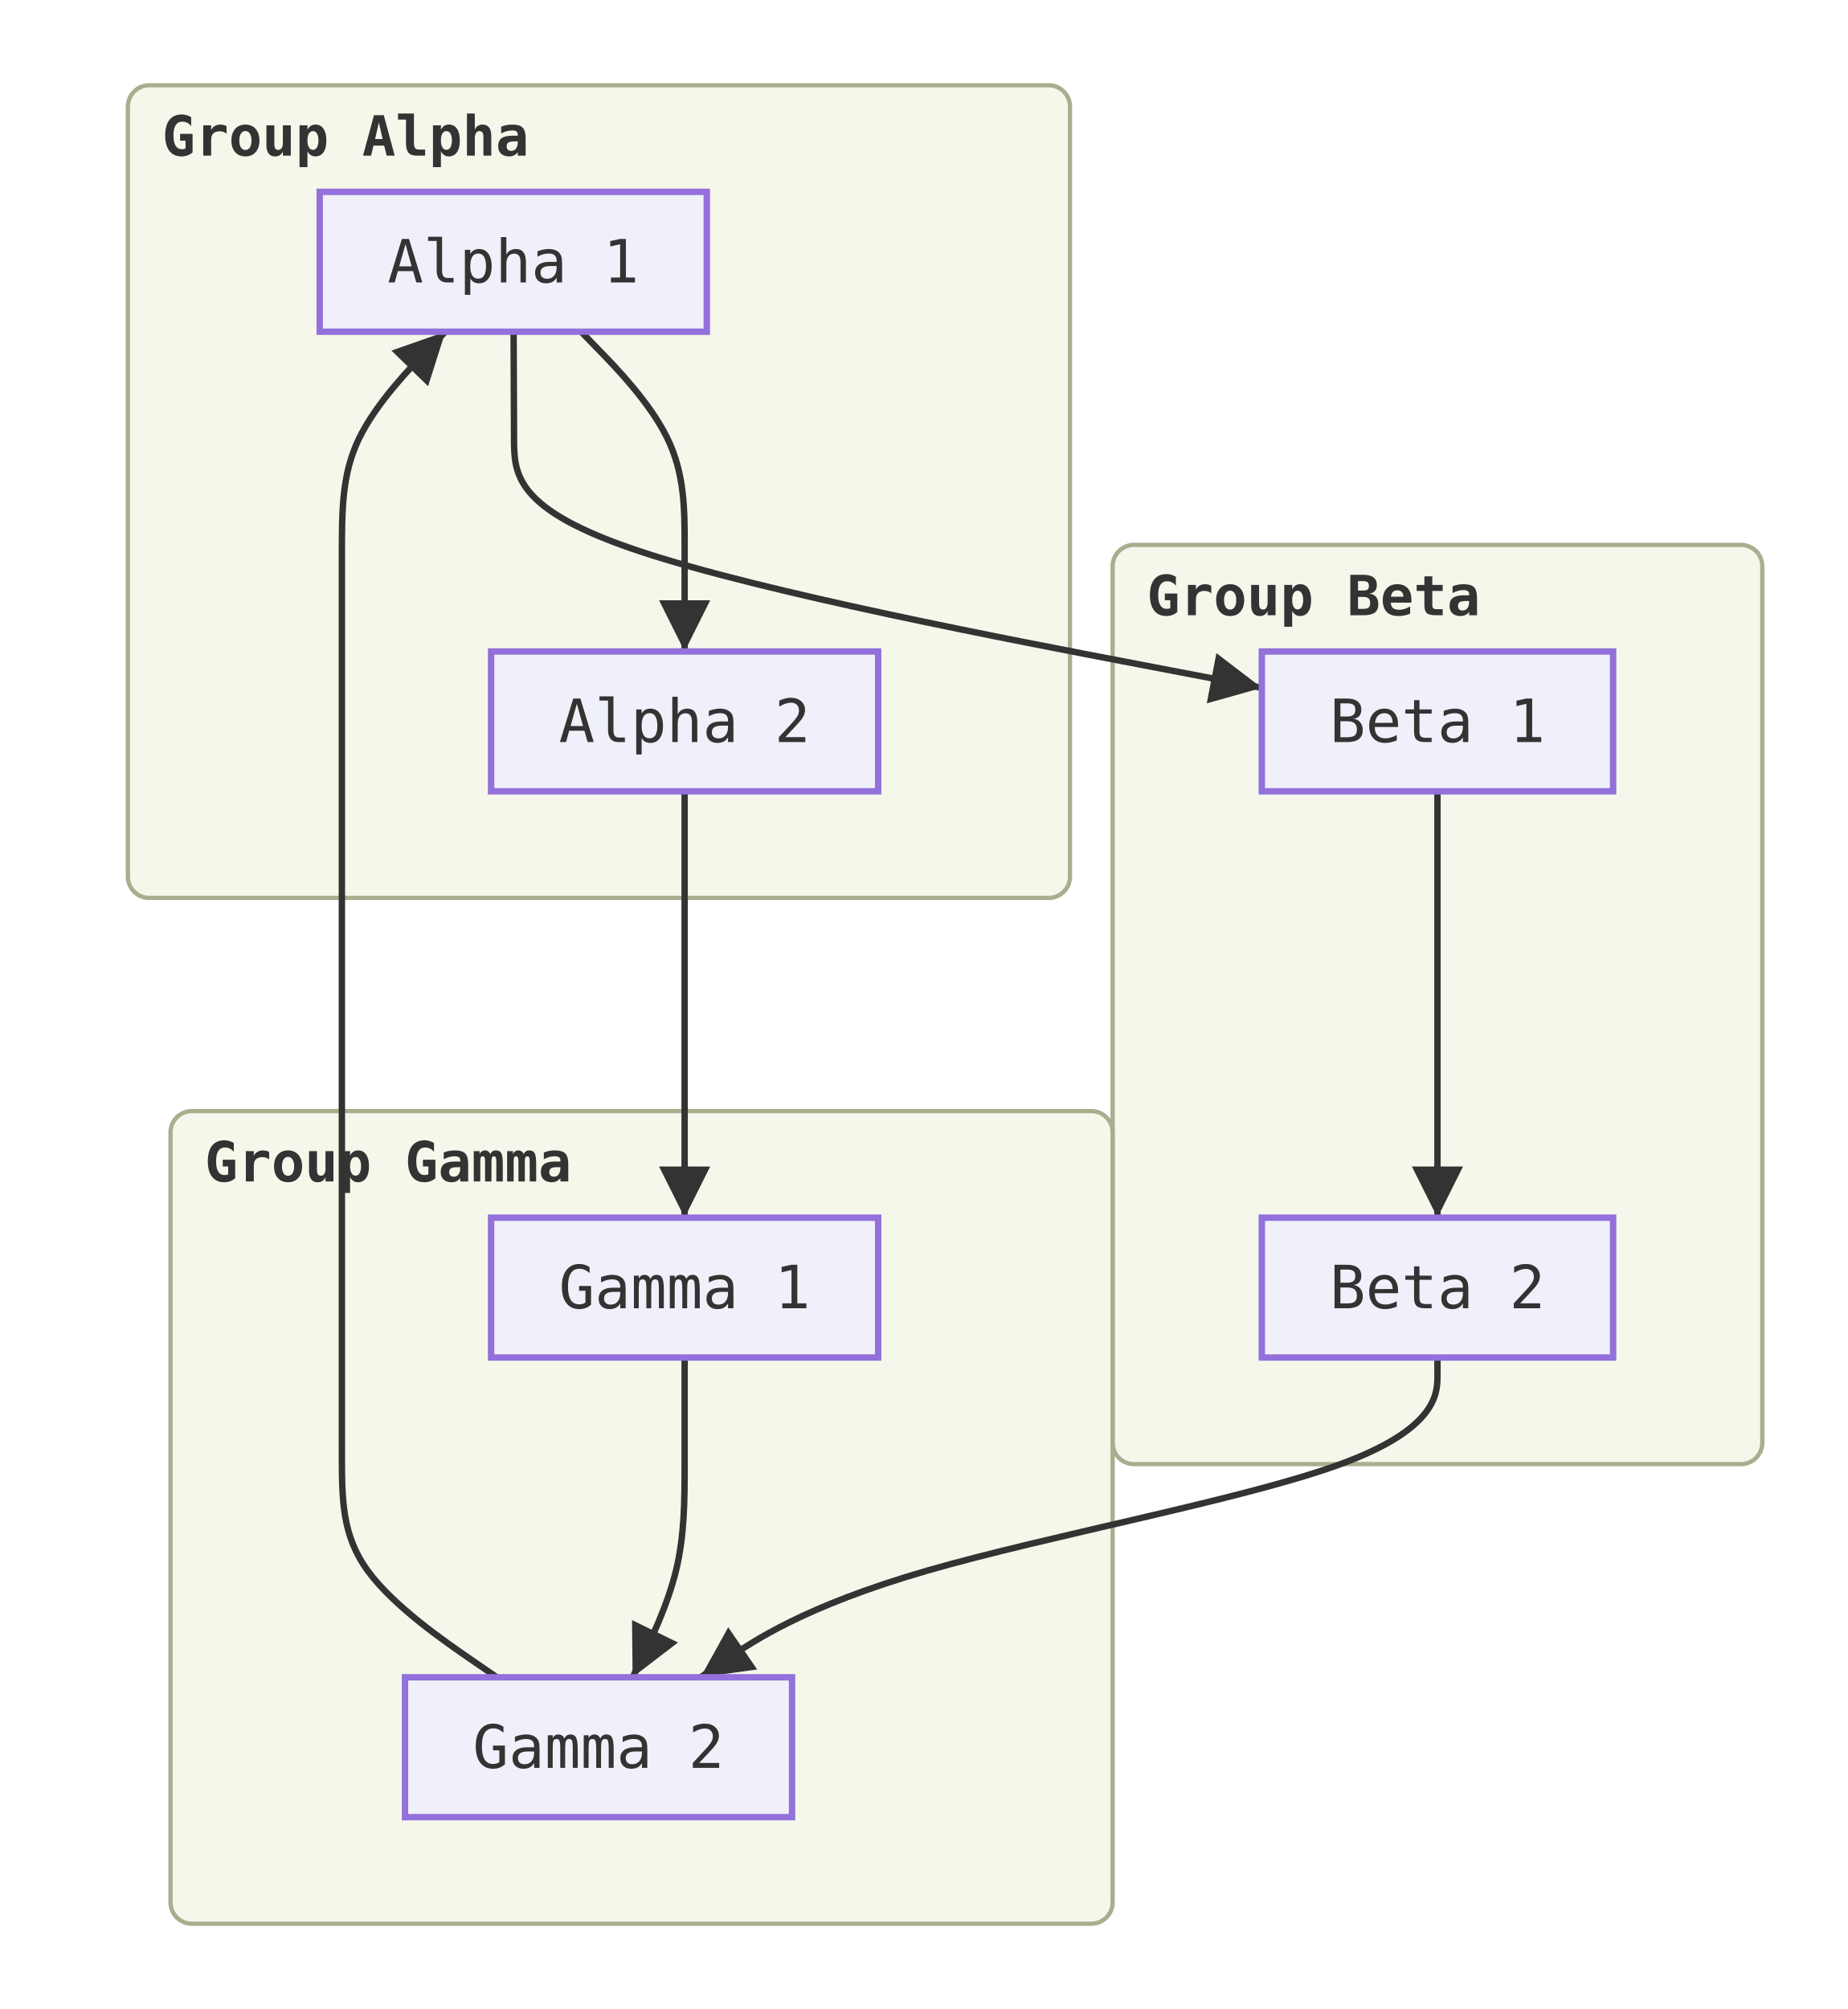
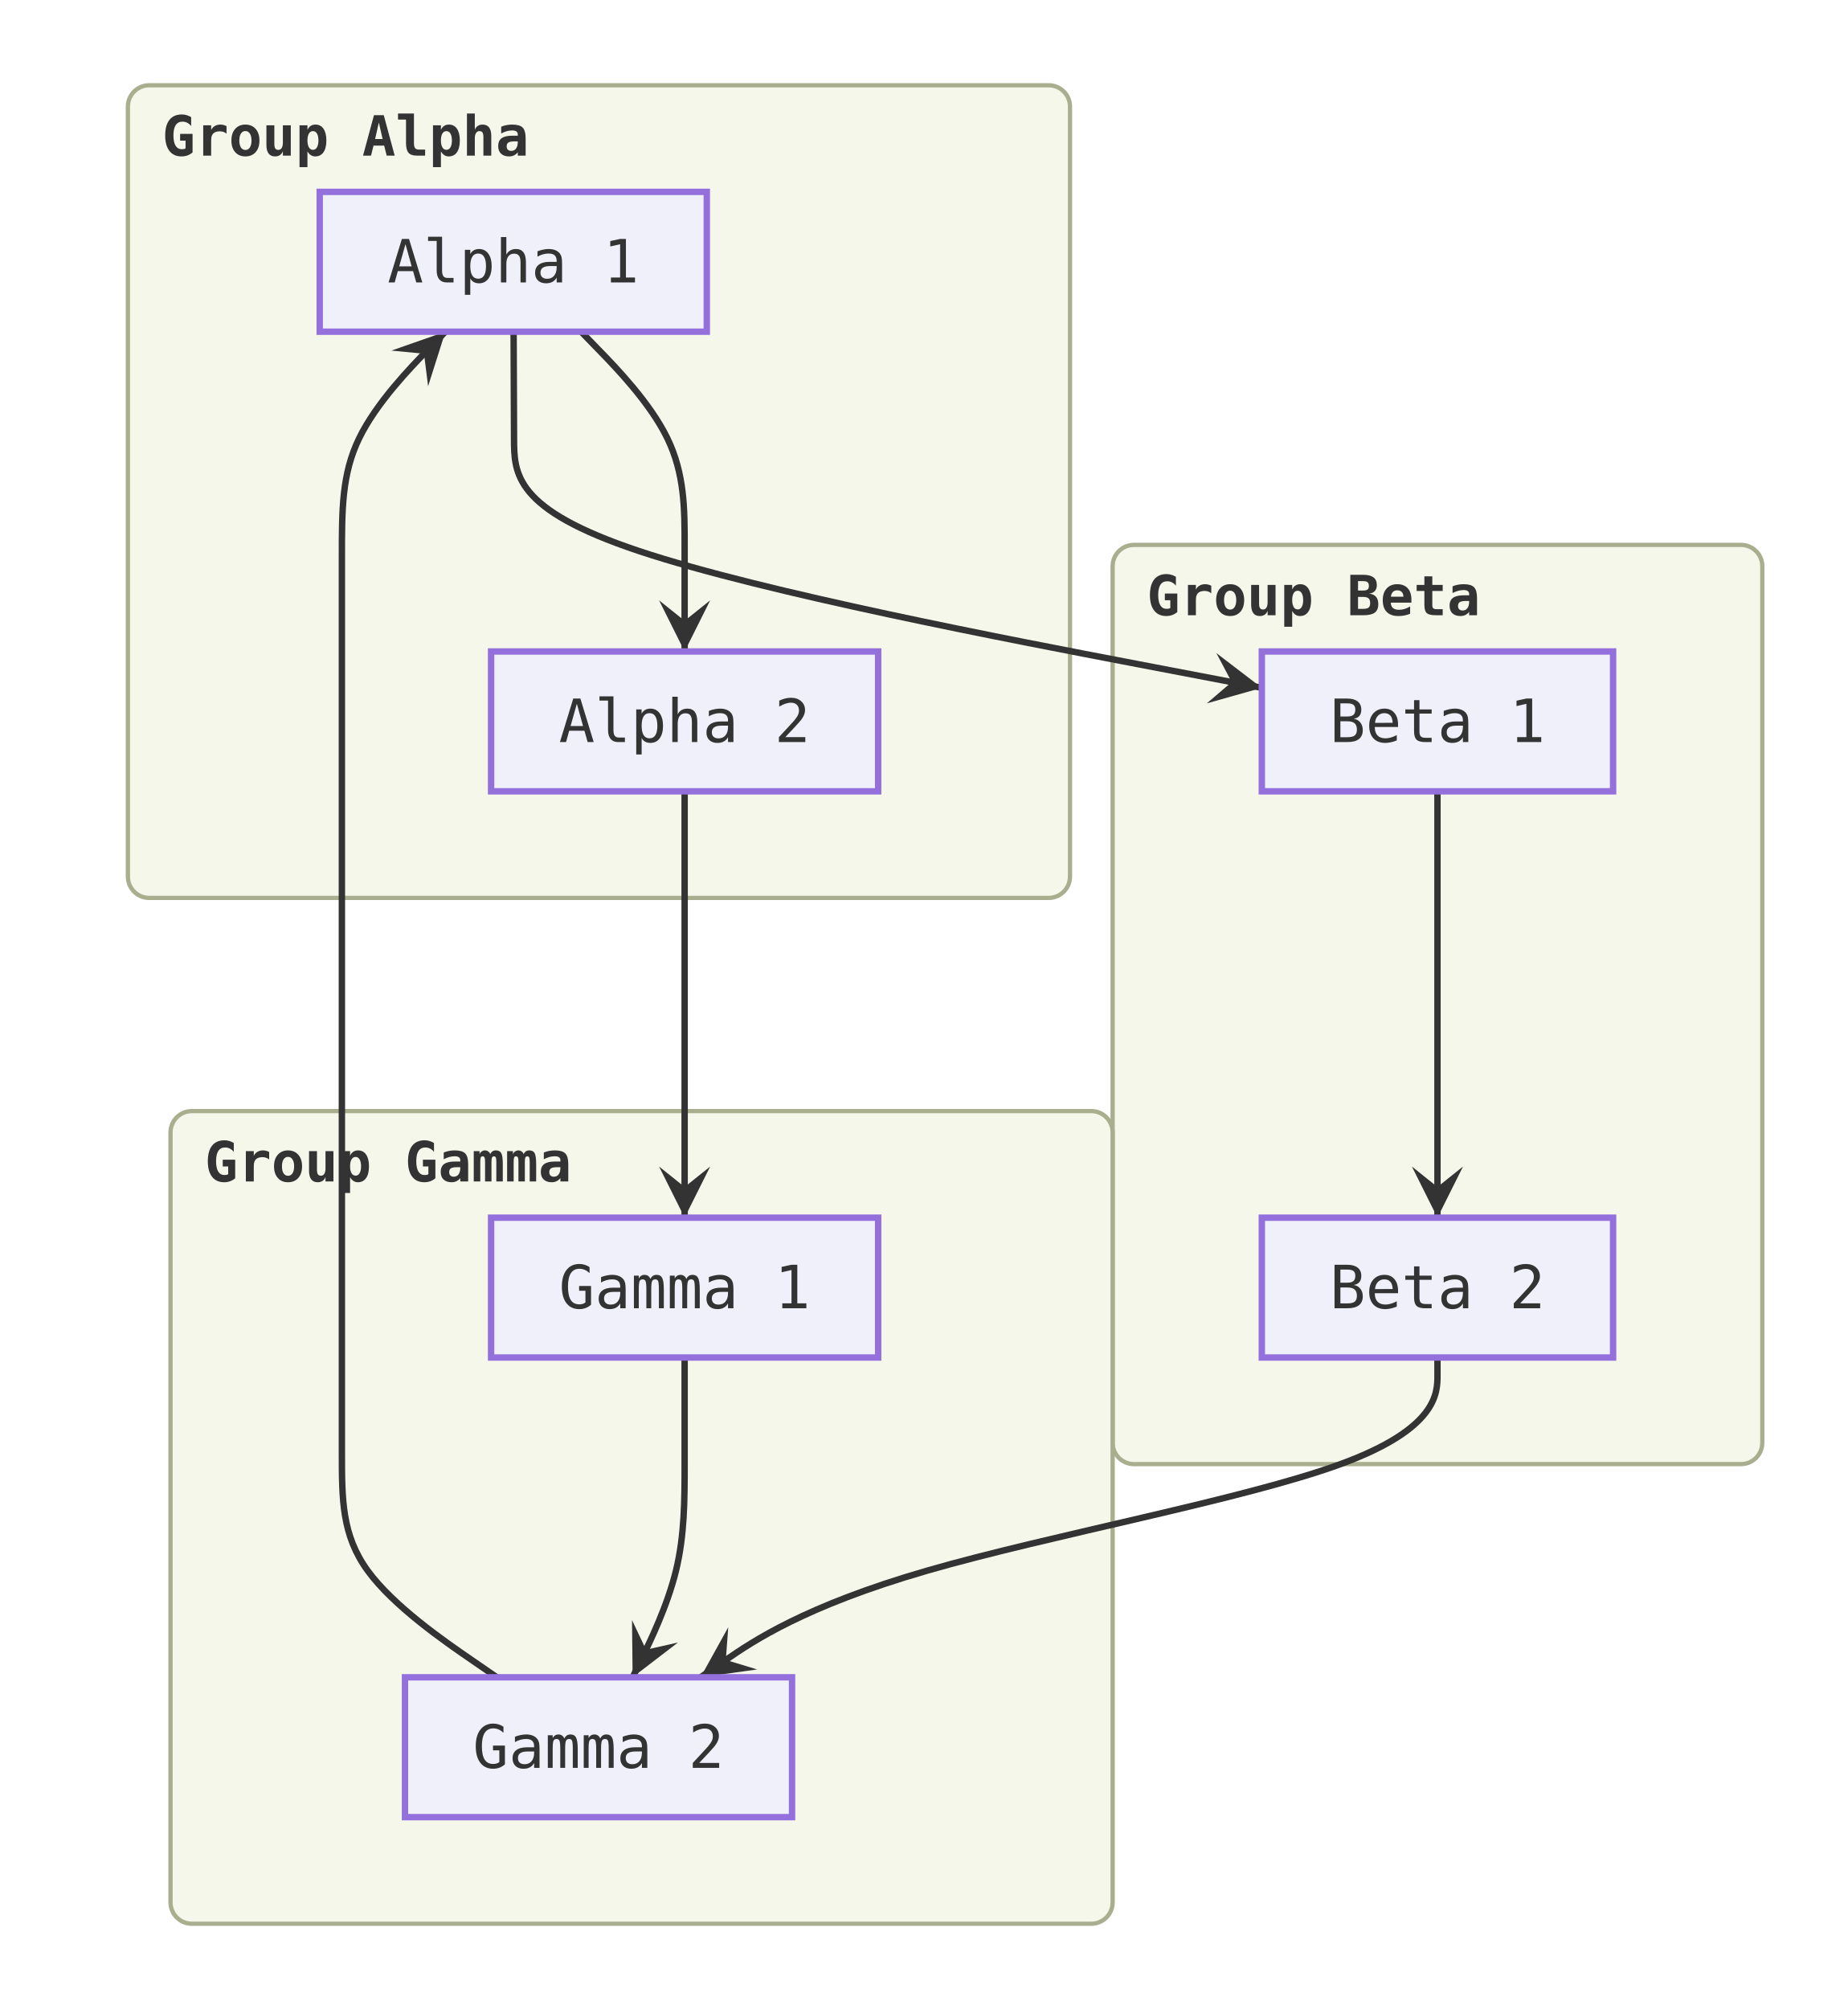
<svg xmlns="http://www.w3.org/2000/svg" viewBox="0 0 433.4 471.2" width="433.4" height="471.2">
  <defs>
    <marker id="arrow-point" viewBox="0 0 10 10" refX="10" refY="5" markerWidth="8" markerHeight="8" orient="auto-start-reverse">
-       <path d="M0 0 L10 5 L0 10 Z" fill="#333333" />
+       <path d="M10 5 L0 10 L4 5 L0 0 Z" fill="#333333" />
    </marker>
  </defs>
  <g transform="translate(20, 20)">
    <rect x="10" y="0" width="221" height="190.6" rx="5" ry="5" fill="#ecf2dc99" stroke="#a8ae8e" stroke-width="1" />
    <text x="18" y="12" text-anchor="start" dominant-baseline="central" font-size="13px" font-family="'Intel One Mono', 'SF Mono', 'Cascadia Code', 'JetBrains Mono', 'Fira Code', 'Consolas', 'Menlo', monospace" fill="#333333" font-weight="bold">Group Alpha</text>
    <rect x="241" y="107.8" width="152.4" height="215.6" rx="5" ry="5" fill="#ecf2dc99" stroke="#a8ae8e" stroke-width="1" />
    <text x="249" y="119.8" text-anchor="start" dominant-baseline="central" font-size="13px" font-family="'Intel One Mono', 'SF Mono', 'Cascadia Code', 'JetBrains Mono', 'Fira Code', 'Consolas', 'Menlo', monospace" fill="#333333" font-weight="bold">Group Beta</text>
    <rect x="20" y="240.6" width="221" height="190.6" rx="5" ry="5" fill="#ecf2dc99" stroke="#a8ae8e" stroke-width="1" />
    <text x="28" y="252.6" text-anchor="start" dominant-baseline="central" font-size="13px" font-family="'Intel One Mono', 'SF Mono', 'Cascadia Code', 'JetBrains Mono', 'Fira Code', 'Consolas', 'Menlo', monospace" fill="#333333" font-weight="bold">Group Gamma</text>
    <path d="M116.32 57.8 L120.37 61.97 C124.42 66.13 132.51 74.47 136.55 82.8 C140.6 91.13 140.6 99.47 140.6 107.8 C140.6 116.13 140.6 124.47 140.6 128.63 L140.6 132.8" fill="none" stroke="#333333" stroke-width="1.5" marker-end="url(#arrow-point)" />
    <path d="M317.2 165.6 L317.2 169.77 C317.2 173.93 317.2 182.27 317.2 190.6 C317.2 198.93 317.2 207.27 317.2 215.6 C317.2 223.93 317.2 232.27 317.2 240.6 C317.2 248.93 317.2 257.27 317.2 261.43 L317.2 265.6" fill="none" stroke="#333333" stroke-width="1.5" marker-end="url(#arrow-point)" />
    <path d="M140.6 298.4 L140.6 302.57 C140.6 306.73 140.6 315.07 140.6 323.4 C140.6 331.73 140.6 340.07 138.57 348.4 C136.53 356.73 132.47 365.07 130.43 369.23 L128.4 373.4" fill="none" stroke="#333333" stroke-width="1.5" marker-end="url(#arrow-point)" />
    <path d="M100.48 57.8 L100.5 61.97 C100.52 66.13 100.56 74.47 100.58 82.8 C100.6 91.13 100.6 99.47 129.83 109.22 C159.07 118.98 217.53 130.15 246.77 135.74 L276 141.33" fill="none" stroke="#333333" stroke-width="1.5" marker-end="url(#arrow-point)" />
    <path d="M140.6 165.6 L140.6 169.77 C140.6 173.93 140.6 182.27 140.6 190.6 C140.6 198.93 140.6 207.27 140.6 215.6 C140.6 223.93 140.6 232.27 140.6 240.6 C140.6 248.93 140.6 257.27 140.6 261.43 L140.6 265.6" fill="none" stroke="#333333" stroke-width="1.5" marker-end="url(#arrow-point)" />
    <path d="M317.2 298.4 L317.2 302.57 C317.2 306.73 317.2 315.07 294.47 323.4 C271.73 331.73 226.27 340.07 197.45 348.4 C168.64 356.73 156.48 365.07 150.41 369.23 L144.33 373.4" fill="none" stroke="#333333" stroke-width="1.5" marker-end="url(#arrow-point)" />
    <path d="M96.55 373.4 L90.49 369.23 C84.44 365.07 72.32 356.73 66.26 348.4 C60.2 340.07 60.2 331.73 60.2 320.67 C60.2 309.6 60.2 295.8 60.2 282 C60.2 268.2 60.2 254.4 60.2 243.33 C60.2 232.27 60.2 223.93 60.2 215.6 C60.2 207.27 60.2 198.93 60.2 187.87 C60.2 176.8 60.2 163 60.2 149.2 C60.2 135.4 60.2 121.6 60.2 110.53 C60.2 99.47 60.2 91.13 64.25 82.8 C68.29 74.47 76.38 66.13 80.43 61.97 L84.48 57.8" fill="none" stroke="#333333" stroke-width="1.5" marker-end="url(#arrow-point)" />
    <rect x="55" y="25" width="90.8" height="32.8" fill="#ececffb2" stroke="#9370db" stroke-width="1.5" />
    <text x="100.4" y="41.4" text-anchor="middle" dominant-baseline="central" font-size="14px" font-family="'Intel One Mono', 'SF Mono', 'Cascadia Code', 'JetBrains Mono', 'Fira Code', 'Consolas', 'Menlo', monospace" fill="#333333">Alpha 1</text>
    <rect x="95.2" y="132.8" width="90.8" height="32.8" fill="#ececffb2" stroke="#9370db" stroke-width="1.5" />
    <text x="140.6" y="149.2" text-anchor="middle" dominant-baseline="central" font-size="14px" font-family="'Intel One Mono', 'SF Mono', 'Cascadia Code', 'JetBrains Mono', 'Fira Code', 'Consolas', 'Menlo', monospace" fill="#333333">Alpha 2</text>
    <rect x="276" y="132.8" width="82.4" height="32.8" fill="#ececffb2" stroke="#9370db" stroke-width="1.5" />
    <text x="317.2" y="149.2" text-anchor="middle" dominant-baseline="central" font-size="14px" font-family="'Intel One Mono', 'SF Mono', 'Cascadia Code', 'JetBrains Mono', 'Fira Code', 'Consolas', 'Menlo', monospace" fill="#333333">Beta 1</text>
    <rect x="276" y="265.6" width="82.4" height="32.8" fill="#ececffb2" stroke="#9370db" stroke-width="1.5" />
    <text x="317.2" y="282" text-anchor="middle" dominant-baseline="central" font-size="14px" font-family="'Intel One Mono', 'SF Mono', 'Cascadia Code', 'JetBrains Mono', 'Fira Code', 'Consolas', 'Menlo', monospace" fill="#333333">Beta 2</text>
    <rect x="95.2" y="265.6" width="90.8" height="32.8" fill="#ececffb2" stroke="#9370db" stroke-width="1.5" />
    <text x="140.6" y="282" text-anchor="middle" dominant-baseline="central" font-size="14px" font-family="'Intel One Mono', 'SF Mono', 'Cascadia Code', 'JetBrains Mono', 'Fira Code', 'Consolas', 'Menlo', monospace" fill="#333333">Gamma 1</text>
    <rect x="75" y="373.4" width="90.8" height="32.8" fill="#ececffb2" stroke="#9370db" stroke-width="1.5" />
    <text x="120.4" y="389.8" text-anchor="middle" dominant-baseline="central" font-size="14px" font-family="'Intel One Mono', 'SF Mono', 'Cascadia Code', 'JetBrains Mono', 'Fira Code', 'Consolas', 'Menlo', monospace" fill="#333333">Gamma 2</text>
  </g>
</svg>
